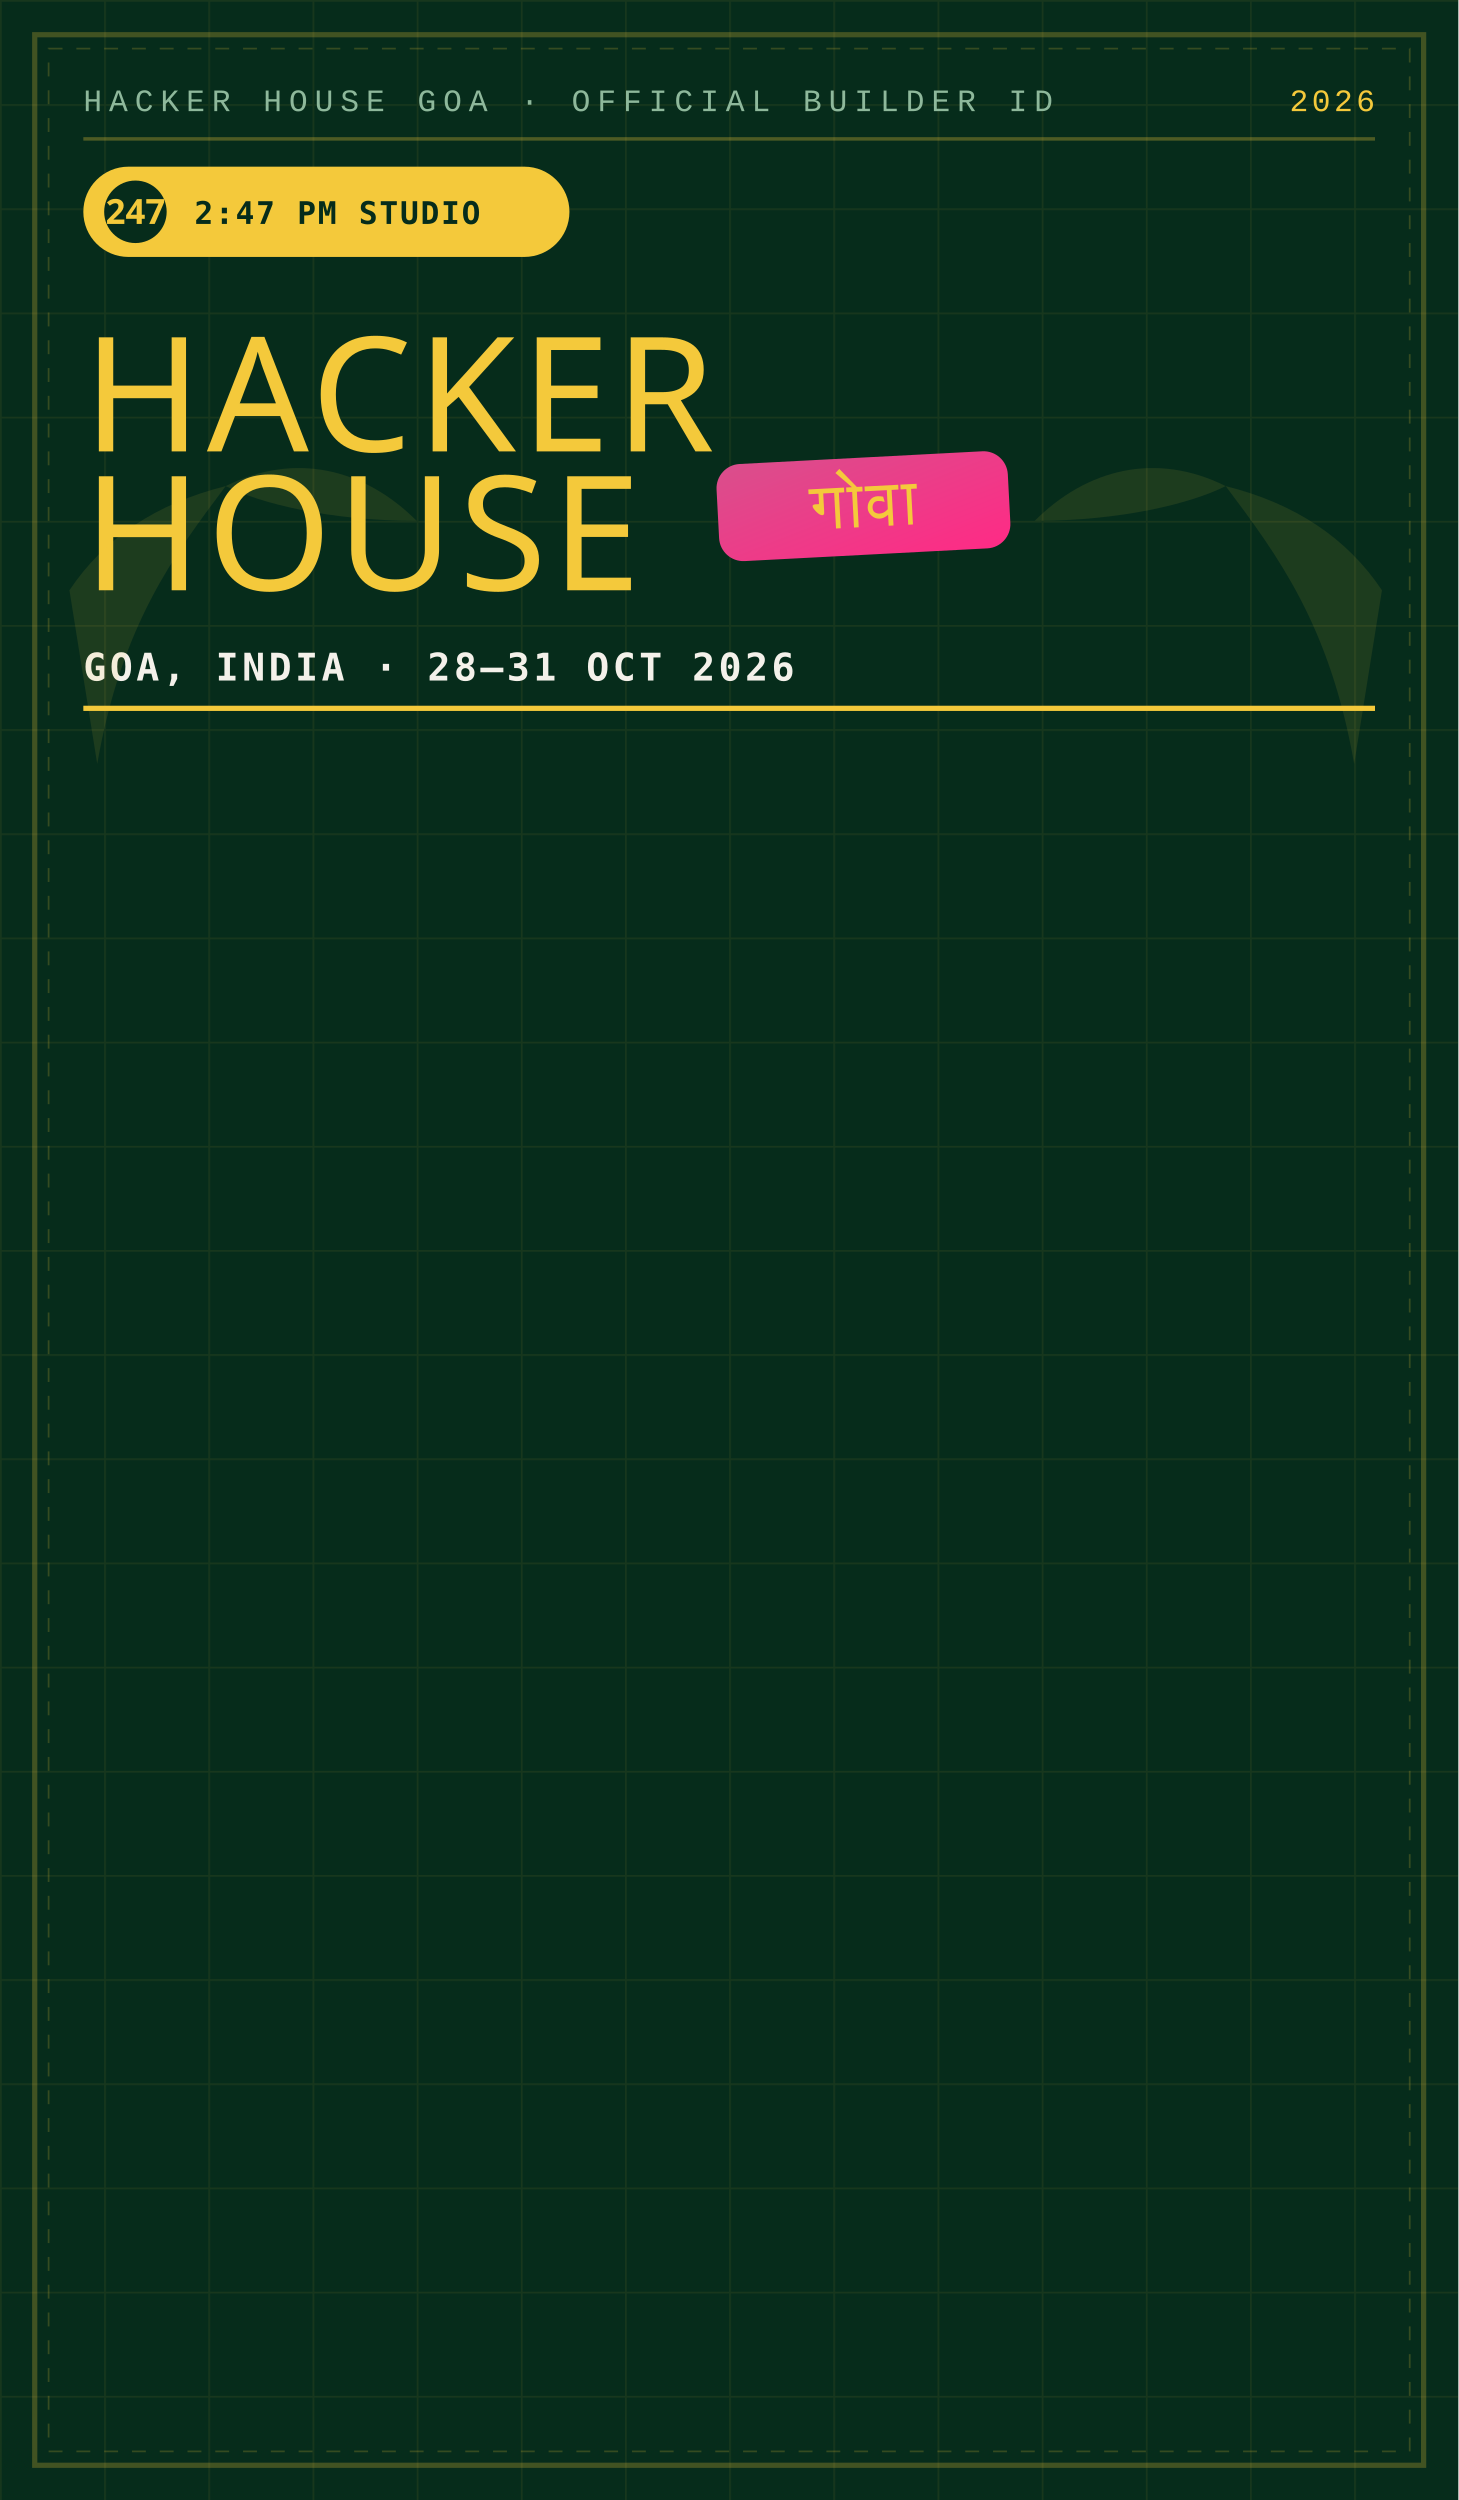
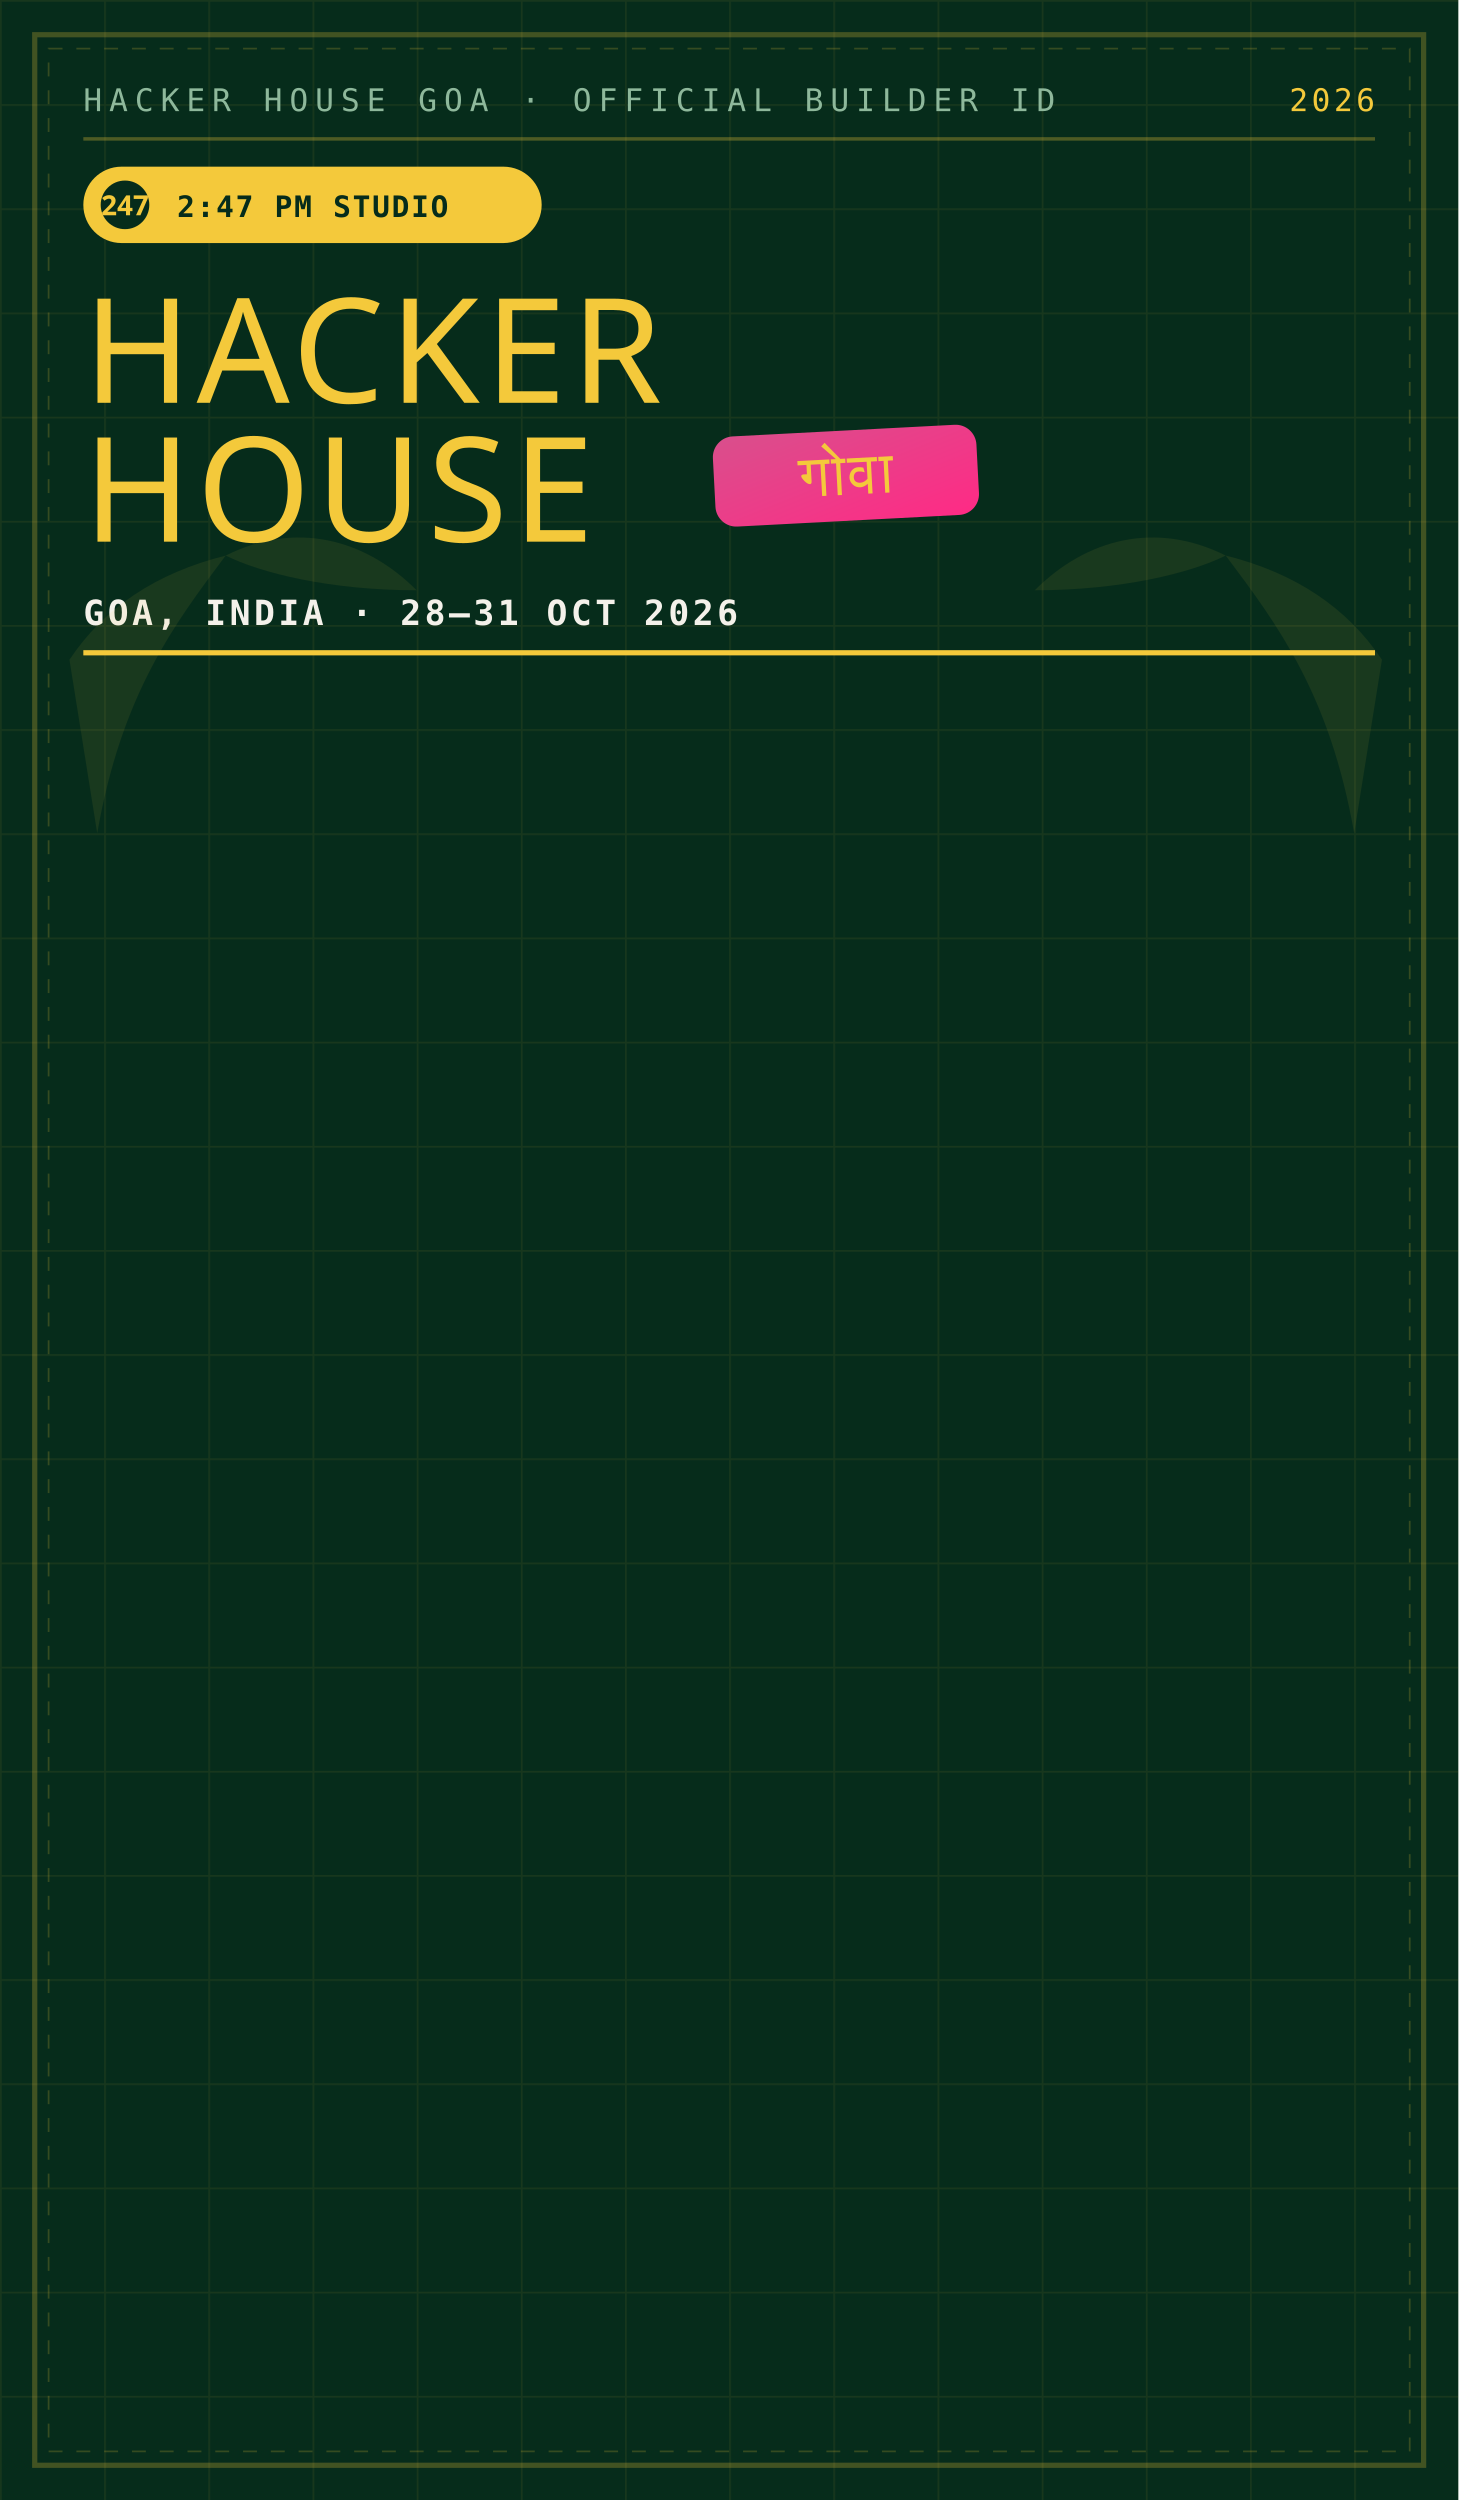
<svg xmlns="http://www.w3.org/2000/svg" width="420" height="720" viewBox="0 0 420 720">
  <defs>
    <pattern id="grid" width="30" height="30" patternUnits="userSpaceOnUse">
      <path d="M 30 0 L 0 0 0 30" fill="none" stroke="#F4C93B" stroke-width="1" stroke-opacity="0.07" />
    </pattern>
    <linearGradient id="pink-grad" x1="0%" y1="0%" x2="100%" y2="100%">
      <stop offset="0%" stop-color="#D94F8C" />
      <stop offset="100%" stop-color="#FF2A85" />
    </linearGradient>
  </defs>
-   <rect width="420" height="720" rx="0" fill="#062C1B" />
+   <rect width="420" height="720" fill="#062C1B" />
  <rect width="420" height="720" fill="url(#grid)" />
  <rect x="10" y="10" width="400" height="700" fill="none" stroke="#F4C93B" stroke-width="1.5" stroke-opacity="0.25" />
  <rect x="14" y="14" width="392" height="692" fill="none" stroke="#F4C93B" stroke-width="0.5" stroke-dasharray="4 4" stroke-opacity="0.2" />
-   <text x="24" y="32" fill="#8EB89B" font-family="'Space Mono', 'Courier New', monospace" font-size="9" letter-spacing="2">HACKER HOUSE GOA · OFFICIAL BUILDER ID</text>
-   <text x="396" y="32" fill="#F4C93B" font-family="'Space Mono', 'Courier New', monospace" font-size="9" letter-spacing="1" text-anchor="end">2026</text>
+   <text x="24" y="32" fill="#8EB89B" font-family="'Space Mono', monospace" font-size="9" letter-spacing="2">HACKER HOUSE GOA · OFFICIAL BUILDER ID</text>
+   <text x="396" y="32" fill="#F4C93B" font-family="'Space Mono', monospace" font-size="9" letter-spacing="1" text-anchor="end">2026</text>
  <line x1="24" y1="40" x2="396" y2="40" stroke="#F4C93B" stroke-width="1" stroke-opacity="0.3" />
  <g transform="translate(24, 48)">
-     <rect width="140" height="26" rx="13" fill="#F4C93B" />
-     <circle cx="15" cy="13" r="9" fill="#062C1B" />
-     <text x="15" y="16.5" fill="#F4C93B" text-anchor="middle" font-family="Arial Black, sans-serif" font-size="10" font-weight="900">247</text>
-     <text x="32" y="16.5" fill="#062C1B" font-family="'Space Mono', monospace" font-size="9" font-weight="700" letter-spacing="0.5">2:47 PM STUDIO</text>
+     <rect width="132" height="22" rx="11" fill="#F4C93B" />
+     <circle cx="12" cy="11" r="7" fill="#062C1B" />
+     <text x="12" y="14" fill="#F4C93B" text-anchor="middle" font-family="Arial Black, sans-serif" font-size="8" font-weight="900">247</text>
+     <text x="27" y="14.5" fill="#062C1B" font-family="'Space Mono', monospace" font-size="8.5" font-weight="700" letter-spacing="0.5">2:47 PM STUDIO</text>
  </g>
-   <g transform="translate(24, 92)">
-     <text y="38" fill="#F4C93B" font-family="Impact, 'Arial Black', sans-serif" font-size="46" letter-spacing="1.5">HACKER</text>
-     <text y="78" fill="#F4C93B" font-family="Impact, 'Arial Black', sans-serif" font-size="46" letter-spacing="1.5">HOUSE</text>
-     <g transform="translate(182, 42) rotate(-3)">
-       <rect width="84" height="28" rx="7" fill="url(#pink-grad)" />
-       <text x="42" y="20" fill="#F4C93B" text-anchor="middle" font-family="Impact, Arial Black, sans-serif" font-size="19" letter-spacing="2">गोवा</text>
-     </g>
-     <text y="104" fill="#F4F1EA" font-family="'Space Mono', monospace" font-size="11" font-weight="700" letter-spacing="1">GOA, INDIA · 28–31 OCT 2026</text>
-     <line x1="0" y1="112" x2="372" y2="112" stroke="#F4C93B" stroke-width="1.5" />
+   <text x="24" y="116" fill="#F4C93B" font-family="Impact, 'Arial Black', sans-serif" font-size="42" letter-spacing="1.5">HACKER</text>
+   <text x="24" y="156" fill="#F4C93B" font-family="Impact, 'Arial Black', sans-serif" font-size="42" letter-spacing="1.5">HOUSE</text>
+   <g transform="translate(205, 126) rotate(-3)">
+     <rect width="76" height="26" rx="6" fill="url(#pink-grad)" />
+     <text x="38" y="18.5" fill="#F4C93B" text-anchor="middle" font-family="Impact, Arial Black, sans-serif" font-size="17" letter-spacing="1.5">गोवा</text>
  </g>
-   <g opacity="0.10" fill="#F4C93B">
-     <path d="M 28 220 C 35 180, 50 160, 65 140 C 45 145, 30 155, 20 170 Z" />
-     <path d="M 65 140 C 85 130, 105 135, 120 150 C 95 150, 75 145, 65 140 Z" />
-     <path d="M 390 220 C 383 180, 368 160, 353 140 C 373 145, 388 155, 398 170 Z" />
-     <path d="M 353 140 C 333 130, 313 135, 298 150 C 323 150, 343 145, 353 140 Z" />
+   <text x="24" y="180" fill="#F4F1EA" font-family="'Space Mono', monospace" font-size="10" font-weight="700" letter-spacing="1">GOA, INDIA · 28–31 OCT 2026</text>
+   <line x1="24" y1="188" x2="396" y2="188" stroke="#F4C93B" stroke-width="1.5" />
+   <g opacity="0.08" fill="#F4C93B">
+     <path d="M 28 240 C 35 200, 50 180, 65 160 C 45 165, 30 175, 20 190 Z" />
+     <path d="M 65 160 C 85 150, 105 155, 120 170 C 95 170, 75 165, 65 160 Z" />
+     <path d="M 390 240 C 383 200, 368 180, 353 160 C 373 165, 388 175, 398 190 Z" />
+     <path d="M 353 160 C 333 150, 313 155, 298 170 C 323 170, 343 165, 353 160 Z" />
  </g>
</svg>
